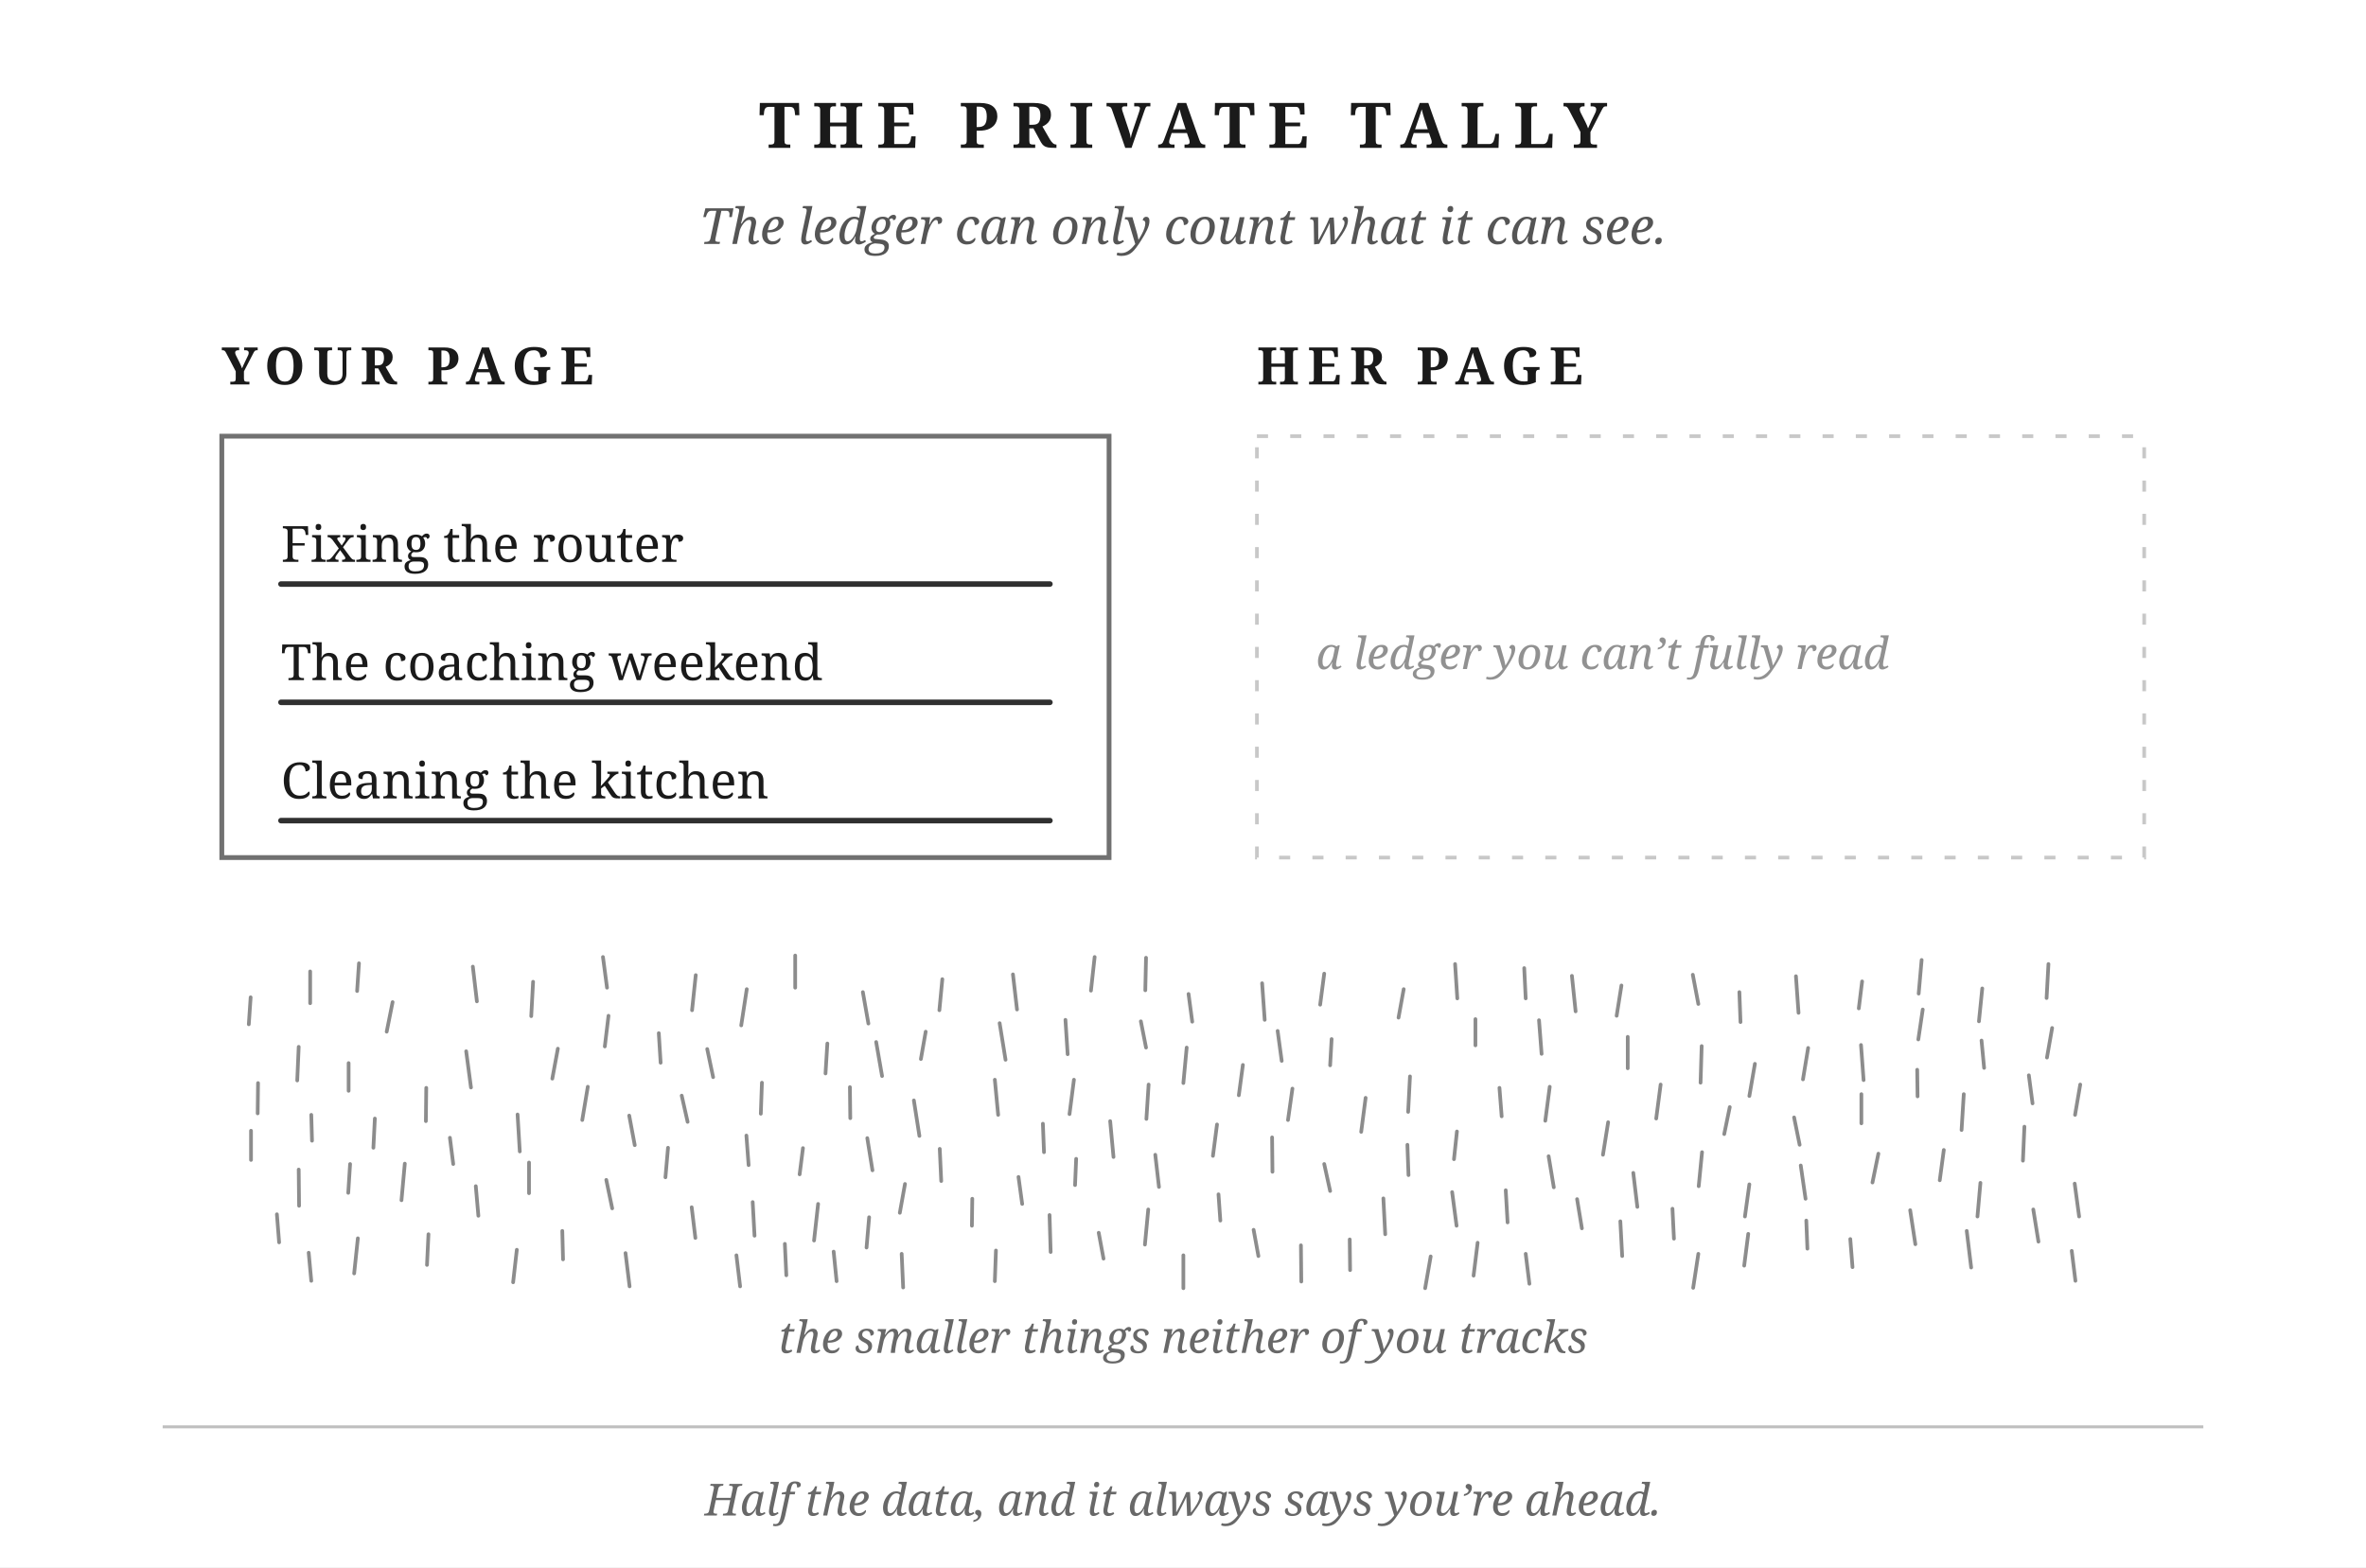
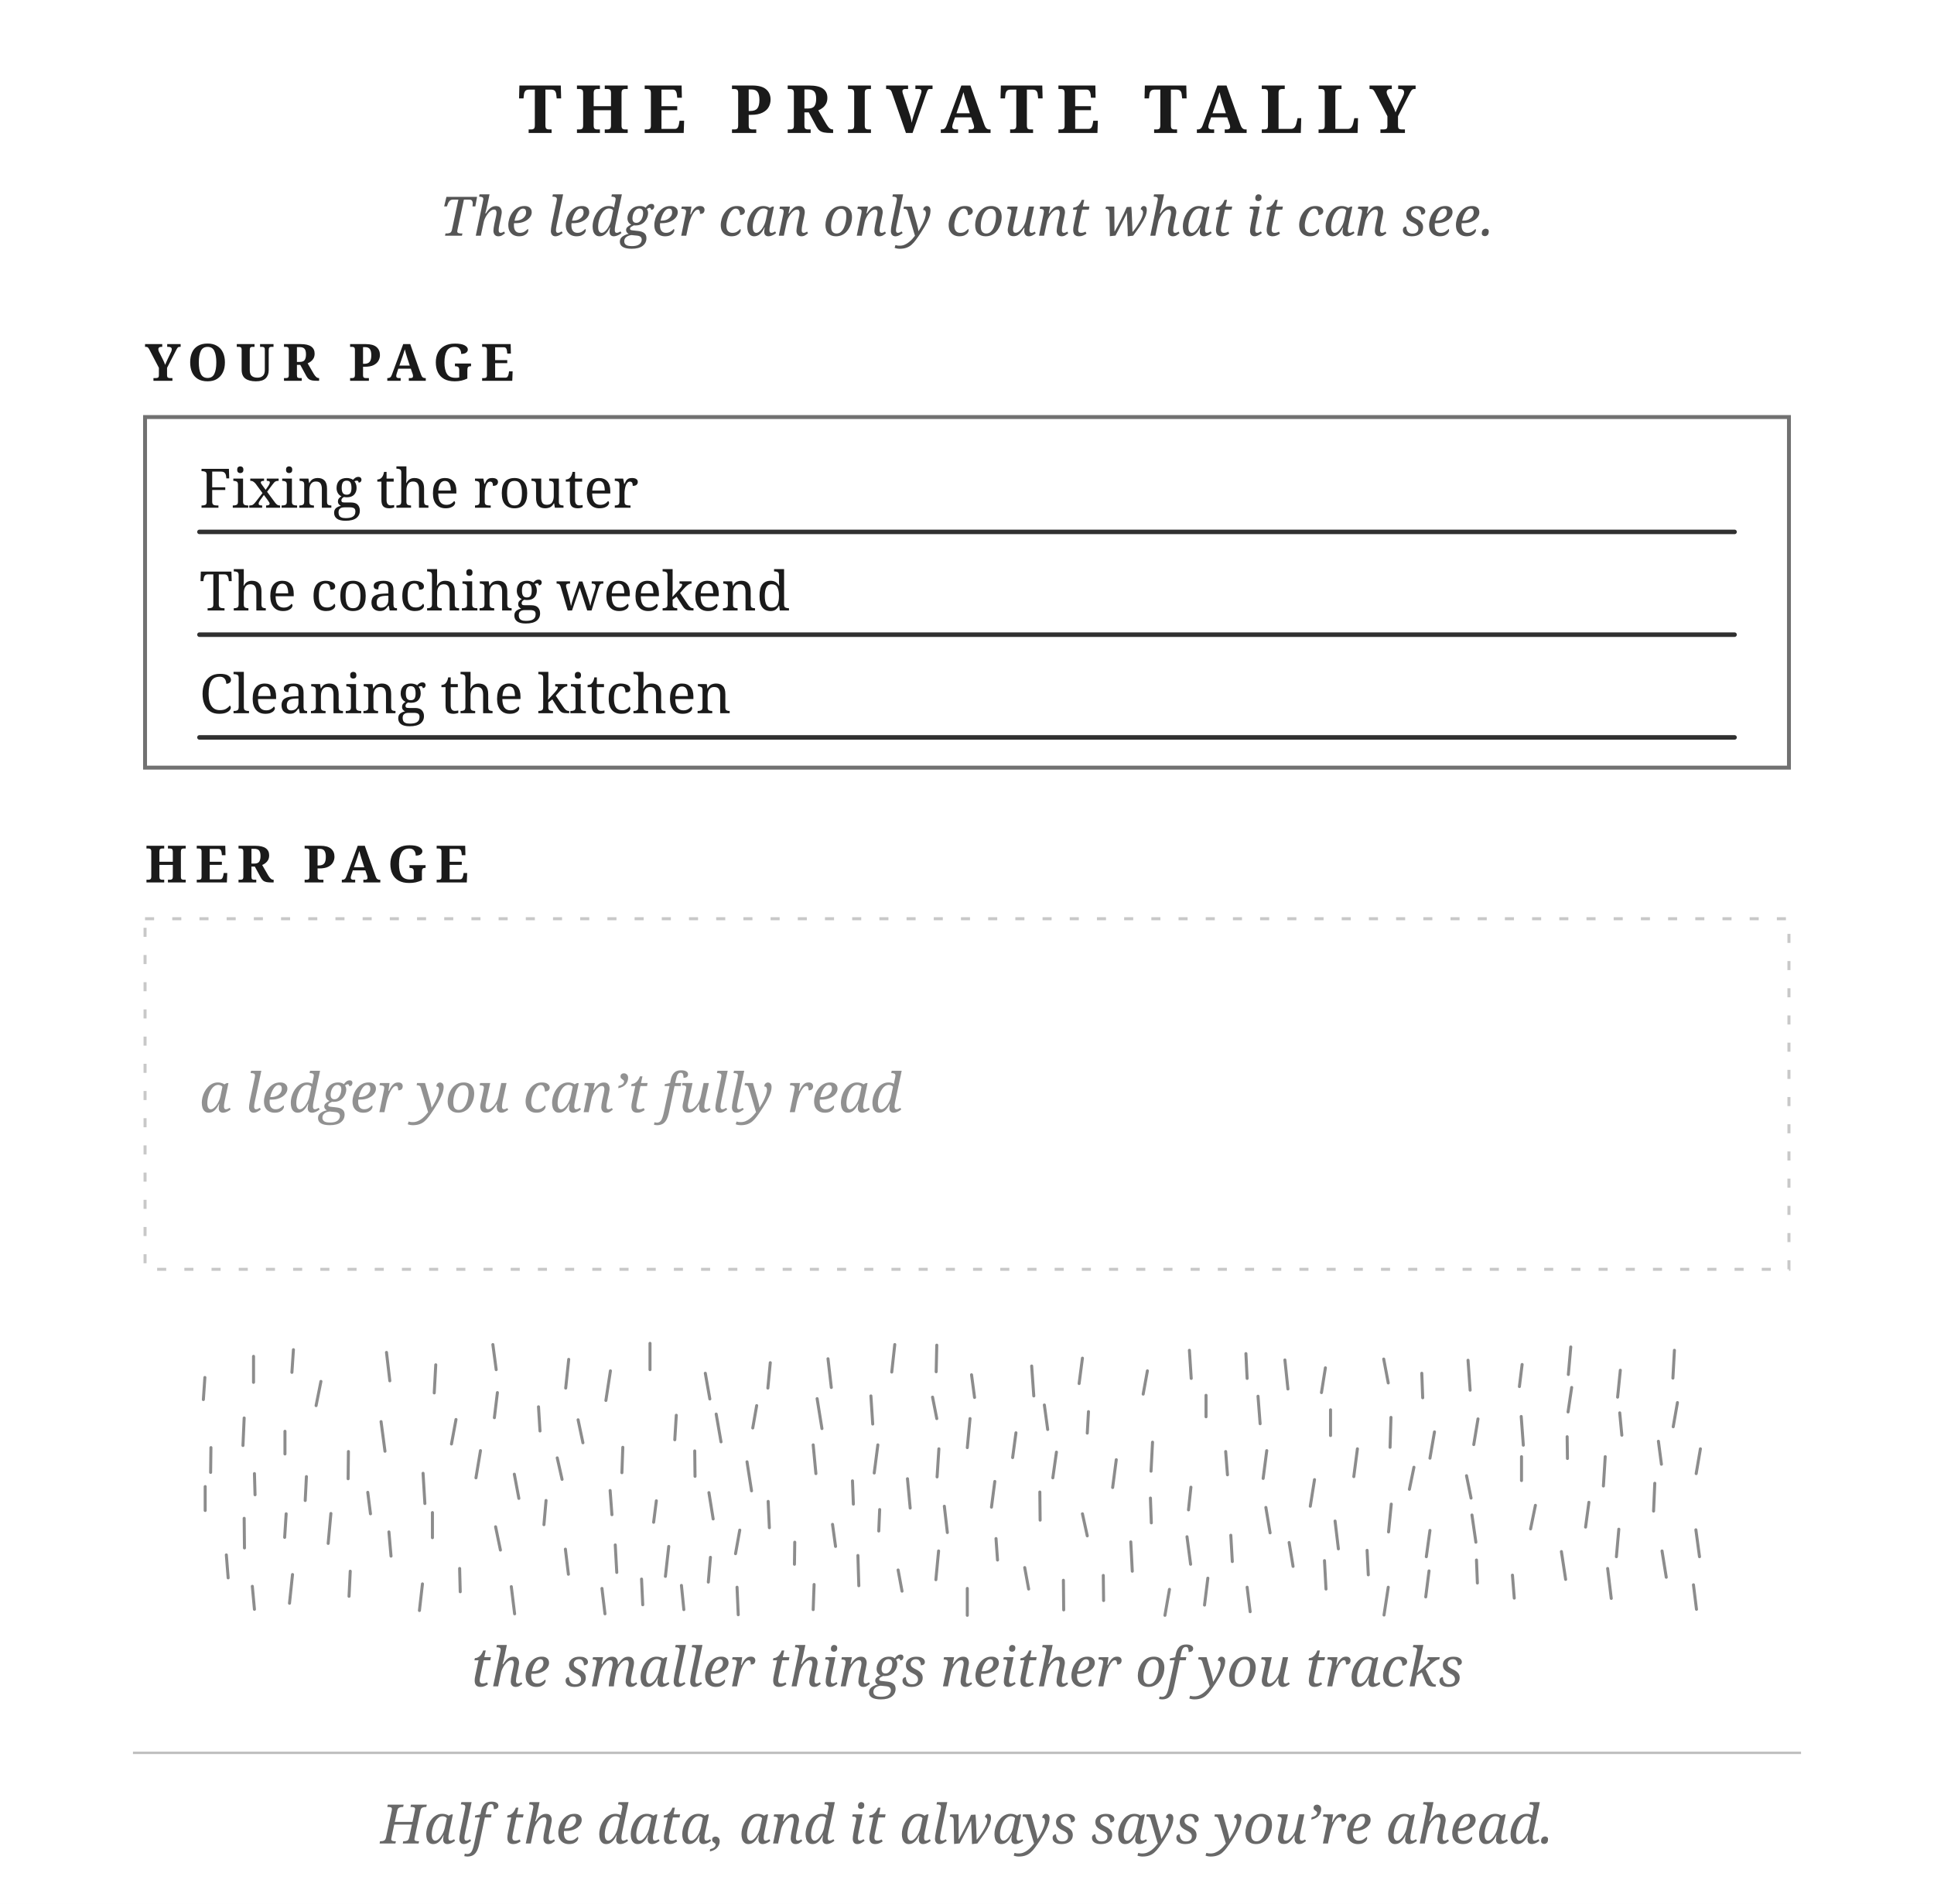
- <svg xmlns="http://www.w3.org/2000/svg" viewBox="0 0 640 424" style="color:#1a1a1a" role="img" aria-label="The Private Tally">
+ <svg xmlns="http://www.w3.org/2000/svg" viewBox="0 0 640 630" style="color:#1a1a1a" role="img" aria-label="The Private Tally">
  <style>
-     .ttl{font:600 17px Georgia,serif;letter-spacing:.20em;text-anchor:middle}
-     .sub{font:italic 13.5px Georgia,serif;text-anchor:middle;opacity:.74}
-     .lbl{font:600 14px Georgia,serif;letter-spacing:.16em;text-anchor:start}
-     .txt{font:13.5px Georgia,serif;text-anchor:start}
-     .cap{font:italic 12px Georgia,serif;opacity:.66;text-anchor:middle}
-     .capl{font:italic 12px Georgia,serif;opacity:.48;text-anchor:start}
+     .ttl{font:600 22px Georgia,serif;letter-spacing:.20em;text-anchor:middle}
+     .sub{font:italic 18px Georgia,serif;text-anchor:middle;opacity:.74}
+     .lbl{font:600 17px Georgia,serif;letter-spacing:.16em;text-anchor:start}
+     .txt{font:18px Georgia,serif;text-anchor:start}
+     .cap{font:italic 18px Georgia,serif;opacity:.66;text-anchor:middle}
+     .capl{font:italic 18px Georgia,serif;opacity:.48;text-anchor:start}
    .rule{stroke:currentColor;stroke-width:.8;opacity:.28}
  </style>
-   <rect x="0" y="0" width="640" height="424" fill="#ffffff" />
-   <g fill="currentColor">
-     <text class="ttl" x="320" y="40">THE PRIVATE TALLY</text>
-     <text class="sub" x="320" y="66">The ledger can only count what it can see.</text>
-   </g>
-   <g fill="currentColor">
-     <text class="lbl" x="60" y="104">YOUR PAGE</text>
-     <text class="lbl" x="340" y="104">HER PAGE</text>
+   <rect x="0" y="0" width="640" height="630" fill="#ffffff" />
+   <g fill="currentColor">
+     <text class="ttl" x="320" y="44">THE PRIVATE TALLY</text>
+     <text class="sub" x="320" y="78">The ledger can only count what it can see.</text>
+   </g>
+   <g fill="currentColor">
+     <text class="lbl" x="48" y="126">YOUR PAGE</text>
+     <text class="lbl" x="48" y="292">HER PAGE</text>
  </g>
  <g fill="none" stroke="currentColor" stroke-width="1.3" opacity=".62">
-     <rect x="60" y="118" width="240" height="114" />
+     <rect x="48" y="138" width="544" height="116" />
  </g>
  <g fill="none" stroke="currentColor" stroke-width="1.5" stroke-linecap="round" opacity=".9">
-     <path d="M76 158h208" />
-     <path d="M76 190h208" />
-     <path d="M76 222h208" />
-   </g>
-   <g fill="currentColor">
-     <text class="txt" x="76" y="152">Fixing the router</text>
-     <text class="txt" x="76" y="184">The coaching weekend</text>
-     <text class="txt" x="76" y="216">Cleaning the kitchen</text>
+     <path d="M66 176h508" />
+     <path d="M66 210h508" />
+     <path d="M66 244h508" />
+   </g>
+   <g fill="currentColor">
+     <text class="txt" x="66" y="168">Fixing the router</text>
+     <text class="txt" x="66" y="202">The coaching weekend</text>
+     <text class="txt" x="66" y="236">Cleaning the kitchen</text>
  </g>
  <g fill="none" stroke="currentColor" stroke-width="1" stroke-dasharray="3 6" opacity=".24">
-     <rect x="340" y="118" width="240" height="114" />
-   </g>
-   <g fill="currentColor">
-     <text class="capl" x="356" y="181">a ledger you can’t fully read</text>
-   </g>
-   <g fill="none" stroke="currentColor" stroke-width="1" stroke-linecap="round" opacity=".5">
+     <rect x="48" y="304" width="544" height="116" />
+   </g>
+   <g fill="currentColor">
+     <text class="capl" x="66" y="368">a ledger you can’t fully read</text>
+   </g>
+   <g fill="none" stroke="currentColor" stroke-width="1" stroke-linecap="round" opacity=".5" transform="translate(0 186)">
    <path d="M374.2 324.2l0.5 9.7" />
    <path d="M407.3 322.0l0.5 8.7" />
    <path d="M288.2 275.9l0.6 9.3" />
    <path d="M520.1 273.1l-1.2 8.1" />
    <path d="M416.3 276.0l0.7 9.1" />
    <path d="M164.0 319.2l1.6 7.7" />
    <path d="M438.3 330.4l0.5 9.4" />
    <path d="M263.0 324.3l-0.1 7.3" />
    <path d="M379.7 267.6l-1.4 7.7" />
    <path d="M254.2 310.8l0.4 8.7" />
    <path d="M184.4 296.4l1.6 7.1" />
    <path d="M69.8 293.0l-0.1 8.2" />
    <path d="M441.8 317.3l1.1 9.2" />
    <path d="M358.2 314.9l1.6 7.3" />
    <path d="M247.2 297.7l1.5 9.6" />
    <path d="M503.5 296.0l-0.0 7.9" />
    <path d="M101.4 302.6l-0.4 7.9" />
    <path d="M394.1 306.1l-0.8 7.5" />
    <path d="M440.3 280.5l-0.0 8.5" />
    <path d="M188.2 263.8l-1.0 9.5" />
    <path d="M128.7 320.9l0.7 8.0" />
    <path d="M399.7 336.2l-1.1 8.9" />
    <path d="M536.0 281.5l0.7 7.4" />
    <path d="M341.4 266.0l0.7 9.9" />
    <path d="M297.2 333.5l1.3 7.0" />
    <path d="M225.5 338.6l0.8 8.0" />
    <path d="M290.5 292.1l-1.2 9.3" />
    <path d="M358.2 263.4l-1.1 8.4" />
    <path d="M215.1 258.5l-0.0 8.7" />
    <path d="M336.2 288.1l-1.1 8.2" />
    <path d="M126.1 284.4l1.3 9.8" />
    <path d="M140.0 301.5l0.6 10.0" />
    <path d="M178.2 279.5l0.5 8.0" />
    <path d="M412.7 339.2l1.0 8.1" />
    <path d="M308.6 276.3l1.4 7.1" />
    <path d="M412.3 261.9l0.4 8.2" />
    <path d="M159.0 294.0l-1.5 9.0" />
    <path d="M144.2 265.6l-0.5 9.3" />
    <path d="M254.9 264.9l-0.8 8.4" />
    <path d="M199.2 339.6l1.0 8.4" />
    <path d="M399.1 275.7l0.0 7.1" />
    <path d="M274.0 263.6l1.1 9.5" />
    <path d="M503.7 265.5l-0.9 7.3" />
    <path d="M508.1 312.1l-1.6 7.8" />
    <path d="M562.7 293.4l-1.4 8.2" />
    <path d="M291.1 313.5l-0.3 7.1" />
    <path d="M472.9 333.8l-1.1 8.6" />
    <path d="M460.3 283.0l-0.3 9.9" />
    <path d="M74.9 328.5l0.6 7.6" />
    <path d="M438.6 266.6l-1.3 8.2" />
    <path d="M344.1 307.7l0.1 9.3" />
    <path d="M234.6 307.9l1.4 8.7" />
    <path d="M150.9 283.7l-1.5 8.1" />
    <path d="M339.1 332.7l1.3 7.1" />
    <path d="M532.0 333.0l1.2 9.9" />
    <path d="M467.9 299.5l-1.5 7.3" />
    <path d="M223.8 282.3l-0.5 8.1" />
    <path d="M127.9 261.5l1.1 9.4" />
    <path d="M329.2 304.2l-1.1 8.5" />
    <path d="M488.6 330.2l0.3 7.6" />
    <path d="M310.7 293.4l-0.6 9.3" />
    <path d="M275.5 318.4l1.0 7.3" />
    <path d="M106.2 271.1l-1.6 8.0" />
    <path d="M94.3 287.6l0.0 7.5" />
    <path d="M392.8 322.5l1.2 9.1" />
    <path d="M229.9 294.1l0.1 8.4" />
    <path d="M435.0 303.6l-1.4 8.8" />
    <path d="M221.3 325.7l-1.1 9.9" />
    <path d="M405.6 294.3l0.6 7.7" />
    <path d="M535.7 320.0l-0.8 9.1" />
    <path d="M310.6 327.2l-0.9 9.5" />
    <path d="M152.1 333.0l0.2 7.7" />
    <path d="M489.1 283.5l-1.4 8.5" />
    <path d="M83.9 262.8l-0.0 8.6" />
    <path d="M554.1 260.8l-0.5 9.2" />
    <path d="M531.2 296.0l-0.6 9.7" />
    <path d="M80.8 283.2l-0.4 9.1" />
    <path d="M519.8 259.7l-0.8 9.1" />
    <path d="M460.4 311.7l-0.9 9.2" />
    <path d="M202.0 267.6l-1.5 9.8" />
    <path d="M94.7 314.9l-0.5 7.8" />
    <path d="M191.3 283.8l1.6 7.6" />
    <path d="M115.9 333.9l-0.4 8.3" />
    <path d="M269.1 292.1l0.9 9.5" />
    <path d="M201.9 307.2l0.6 8.0" />
    <path d="M561.2 320.2l1.2 8.9" />
    <path d="M115.3 294.3l-0.1 9.0" />
    <path d="M560.4 338.4l1.0 8.1" />
    <path d="M360.2 281.1l-0.4 7.1" />
    <path d="M369.4 297.0l-1.2 9.2" />
    <path d="M321.5 268.9l1.0 7.5" />
    <path d="M96.8 335.0l-1.0 9.5" />
    <path d="M485.3 302.3l1.5 7.4" />
    <path d="M187.1 326.6l1.0 8.3" />
    <path d="M121.7 307.8l0.9 7.1" />
    <path d="M470.5 268.4l0.3 8.1" />
    <path d="M233.4 268.4l1.5 8.5" />
    <path d="M555.1 278.1l-1.4 8.0" />
    <path d="M381.4 291.2l-0.5 9.6" />
    <path d="M203.6 325.2l0.5 9.1" />
    <path d="M320.1 339.6l0.0 8.9" />
    <path d="M163.1 258.9l1.1 8.3" />
    <path d="M250.4 279.1l-1.3 7.4" />
    <path d="M67.9 305.9l-0.0 7.9" />
    <path d="M143.1 314.5l0.0 8.3" />
    <path d="M547.6 304.8l-0.4 9.2" />
    <path d="M282.1 304.0l0.3 7.7" />
    <path d="M67.8 269.8l-0.5 7.3" />
    <path d="M351.9 336.9l0.1 9.8" />
    <path d="M457.9 263.7l1.5 7.9" />
    <path d="M312.5 312.4l1.0 8.7" />
    <path d="M449.2 293.4l-1.2 9.2" />
    <path d="M425.2 264.0l1.0 9.6" />
    <path d="M393.6 260.8l0.6 9.3" />
    <path d="M452.4 327.0l0.4 8.1" />
    <path d="M206.1 292.9l-0.3 8.4" />
    <path d="M180.7 310.5l-0.7 8.0" />
    <path d="M244.8 320.3l-1.4 7.8" />
    <path d="M550.0 327.2l1.4 8.7" />
    <path d="M269.4 338.3l-0.3 8.3" />
    <path d="M485.8 264.1l0.7 9.9" />
    <path d="M516.7 327.4l1.4 9.2" />
    <path d="M419.2 294.0l-1.2 9.2" />
    <path d="M380.7 309.7l0.3 8.2" />
    <path d="M237.0 281.9l1.6 9.2" />
    <path d="M139.8 338.1l-1.0 8.8" />
    <path d="M164.6 274.8l-1.0 8.3" />
    <path d="M345.6 278.9l1.1 8.1" />
    <path d="M473.2 320.4l-1.2 8.7" />
    <path d="M329.6 323.1l0.5 7.1" />
    <path d="M169.2 339.0l1.1 9.0" />
    <path d="M296.1 258.9l-1.0 9.1" />
    <path d="M426.6 324.4l1.3 7.9" />
    <path d="M270.4 276.8l1.6 9.9" />
    <path d="M418.9 312.8l1.4 8.4" />
    <path d="M503.4 282.7l0.7 9.5" />
    <path d="M349.6 294.5l-1.2 8.5" />
    <path d="M80.8 316.4l0.1 9.8" />
    <path d="M243.9 339.2l0.4 9.1" />
    <path d="M97.1 260.6l-0.5 7.5" />
    <path d="M487.1 315.3l1.3 9.0" />
    <path d="M548.8 290.9l1.0 7.6" />
    <path d="M500.5 335.2l0.6 7.6" />
    <path d="M387.0 339.9l-1.5 8.6" />
    <path d="M283.9 328.7l0.3 10.0" />
    <path d="M217.2 310.6l-0.9 7.1" />
    <path d="M109.5 314.8l-0.9 9.9" />
    <path d="M310.0 259.1l-0.2 8.8" />
    <path d="M525.8 311.1l-1.1 8.2" />
    <path d="M84.2 301.6l0.2 7.0" />
    <path d="M300.3 303.3l0.9 9.7" />
    <path d="M536.2 267.4l-0.9 8.9" />
    <path d="M459.4 339.2l-1.4 9.2" />
    <path d="M474.7 287.8l-1.5 8.7" />
    <path d="M235.1 329.3l-0.7 8.2" />
    <path d="M83.5 338.9l0.7 7.6" />
    <path d="M518.6 289.4l0.1 7.2" />
    <path d="M321.0 283.4l-0.9 9.6" />
    <path d="M365.1 335.3l0.1 8.3" />
    <path d="M170.2 301.8l1.5 8.0" />
    <path d="M212.3 336.5l0.4 8.5" />
  </g>
  <g fill="currentColor">
-     <text class="cap" x="320" y="366">the smaller things neither of you tracks</text>
+     <text class="cap" x="320" y="558">the smaller things neither of you tracks</text>
  </g>
  <g class="rule" fill="none">
-     <path d="M44 386h552" />
-   </g>
-   <g fill="currentColor">
-     <text class="cap" x="320" y="410">Half the data, and it always says you’re ahead.</text>
+     <path d="M44 580h552" />
+   </g>
+   <g fill="currentColor">
+     <text class="cap" x="320" y="610">Half the data, and it always says you’re ahead.</text>
  </g>
</svg>
